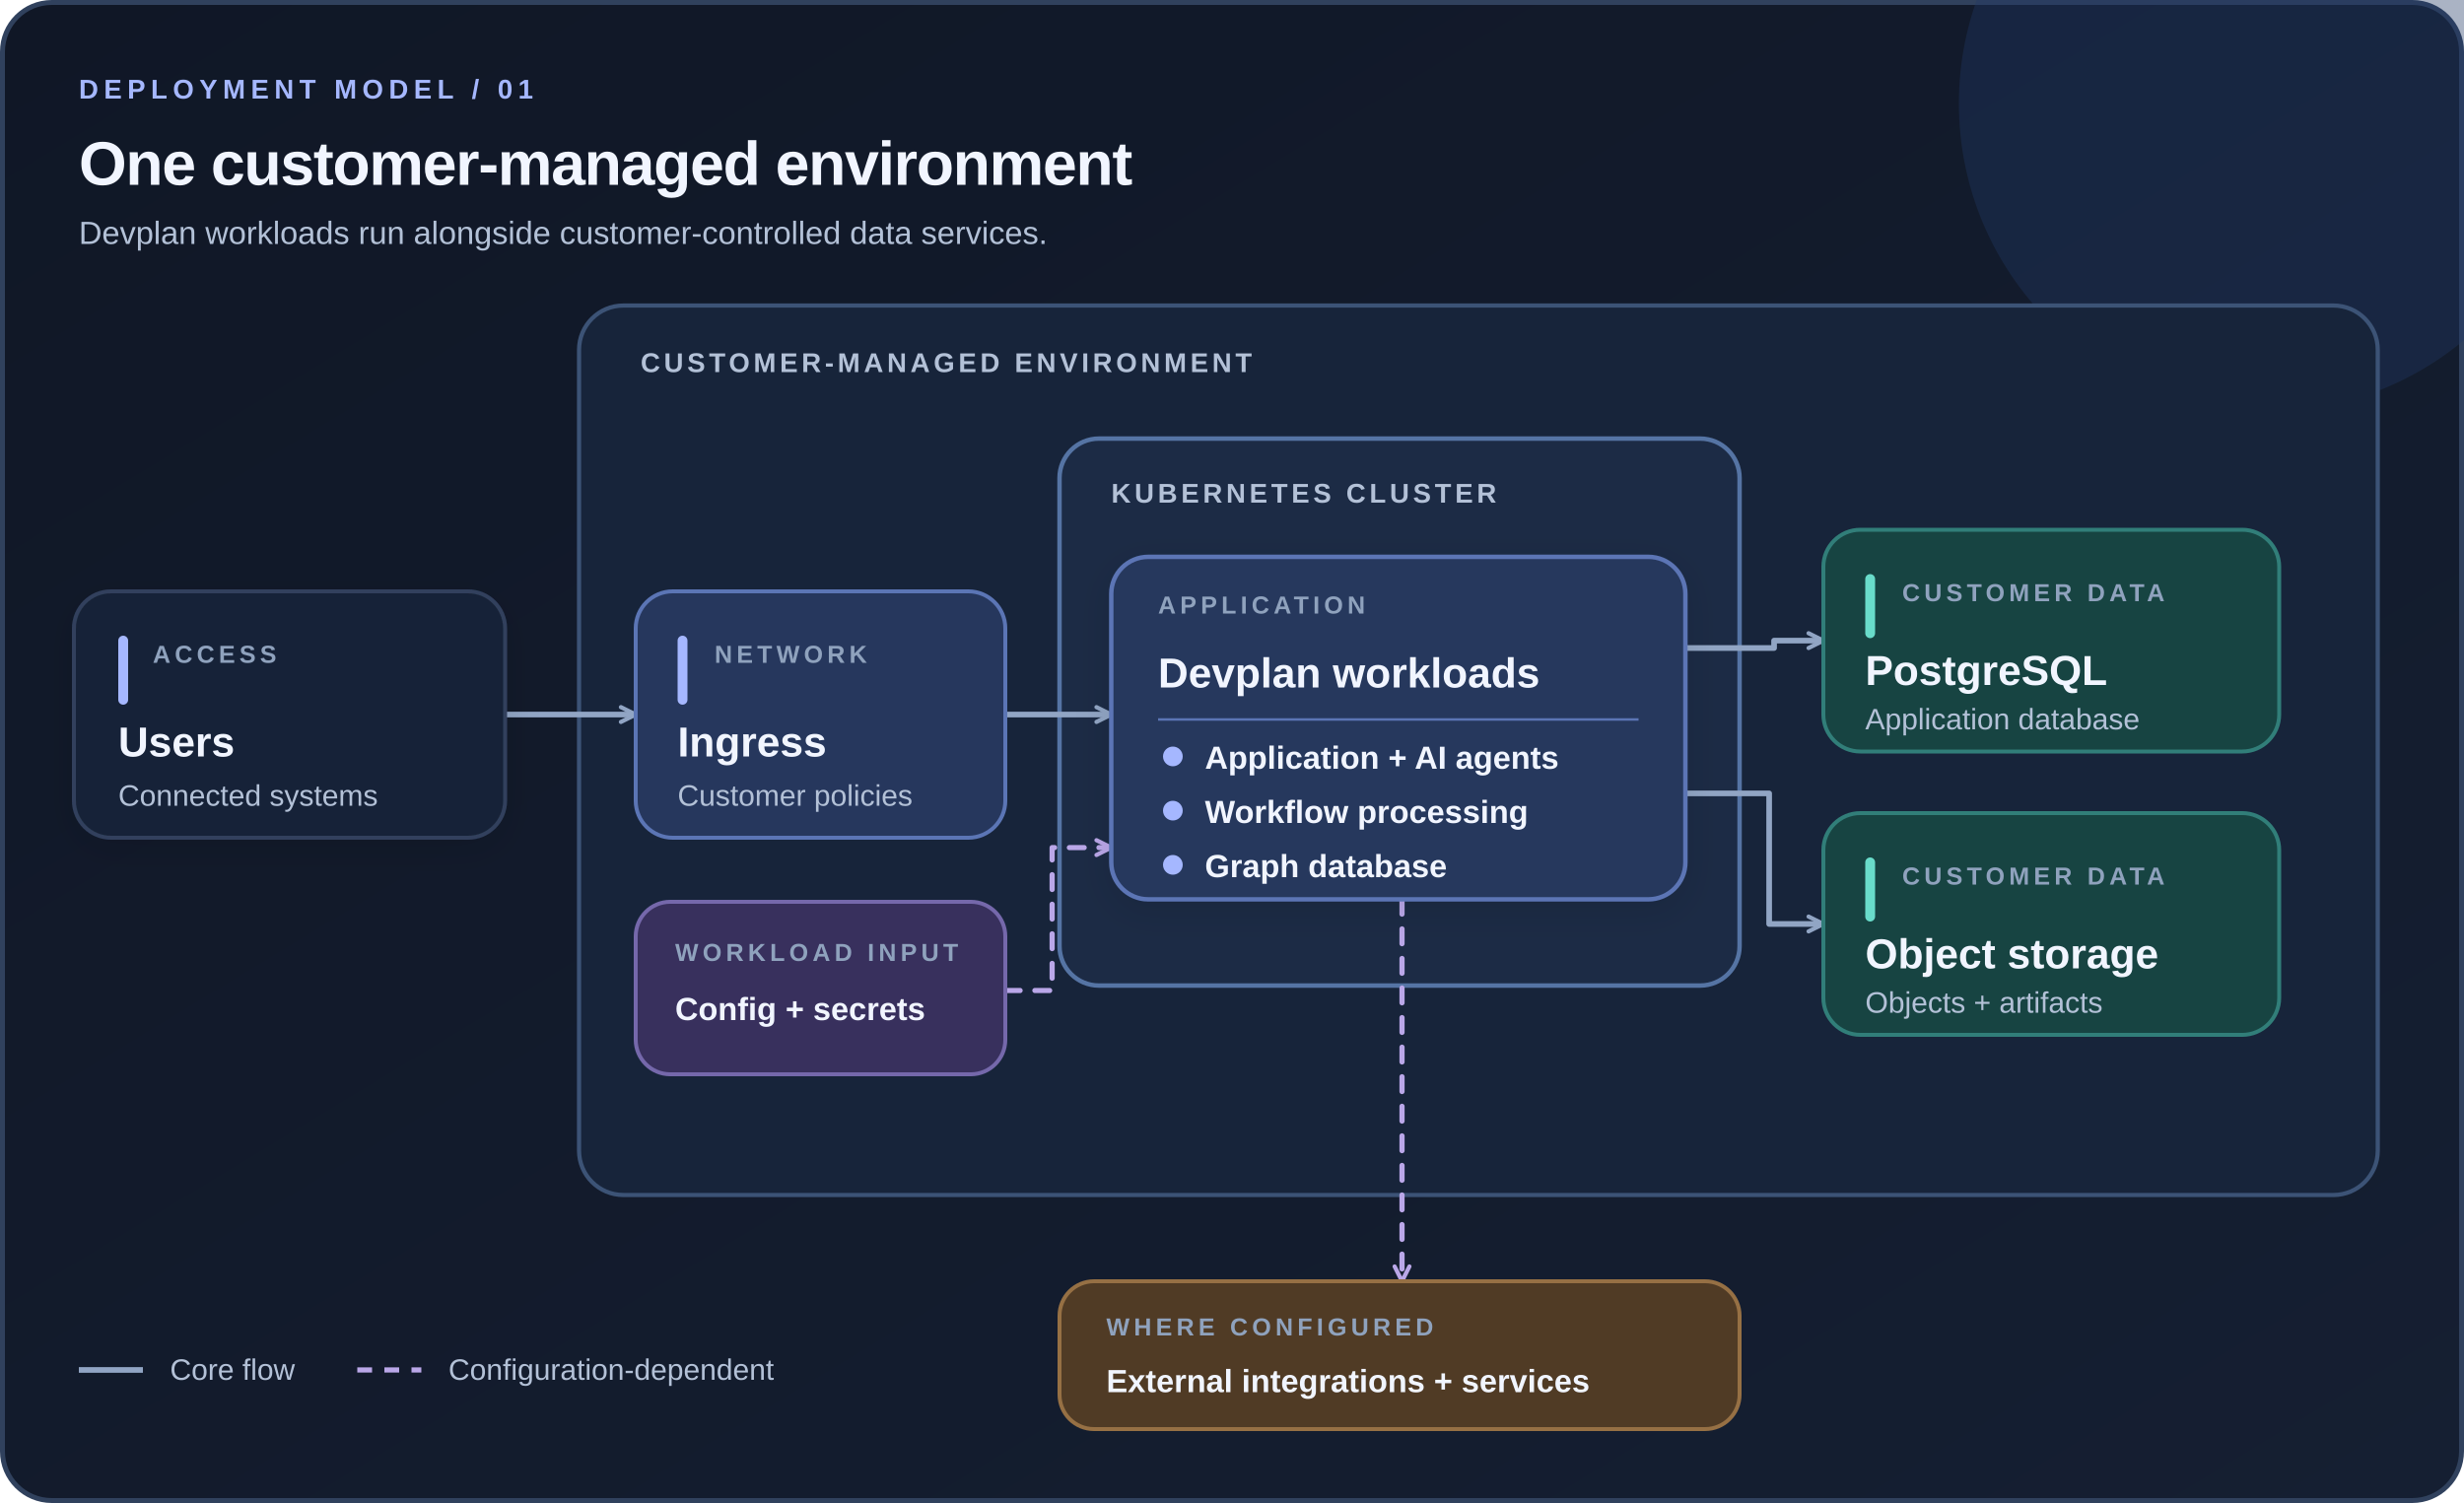
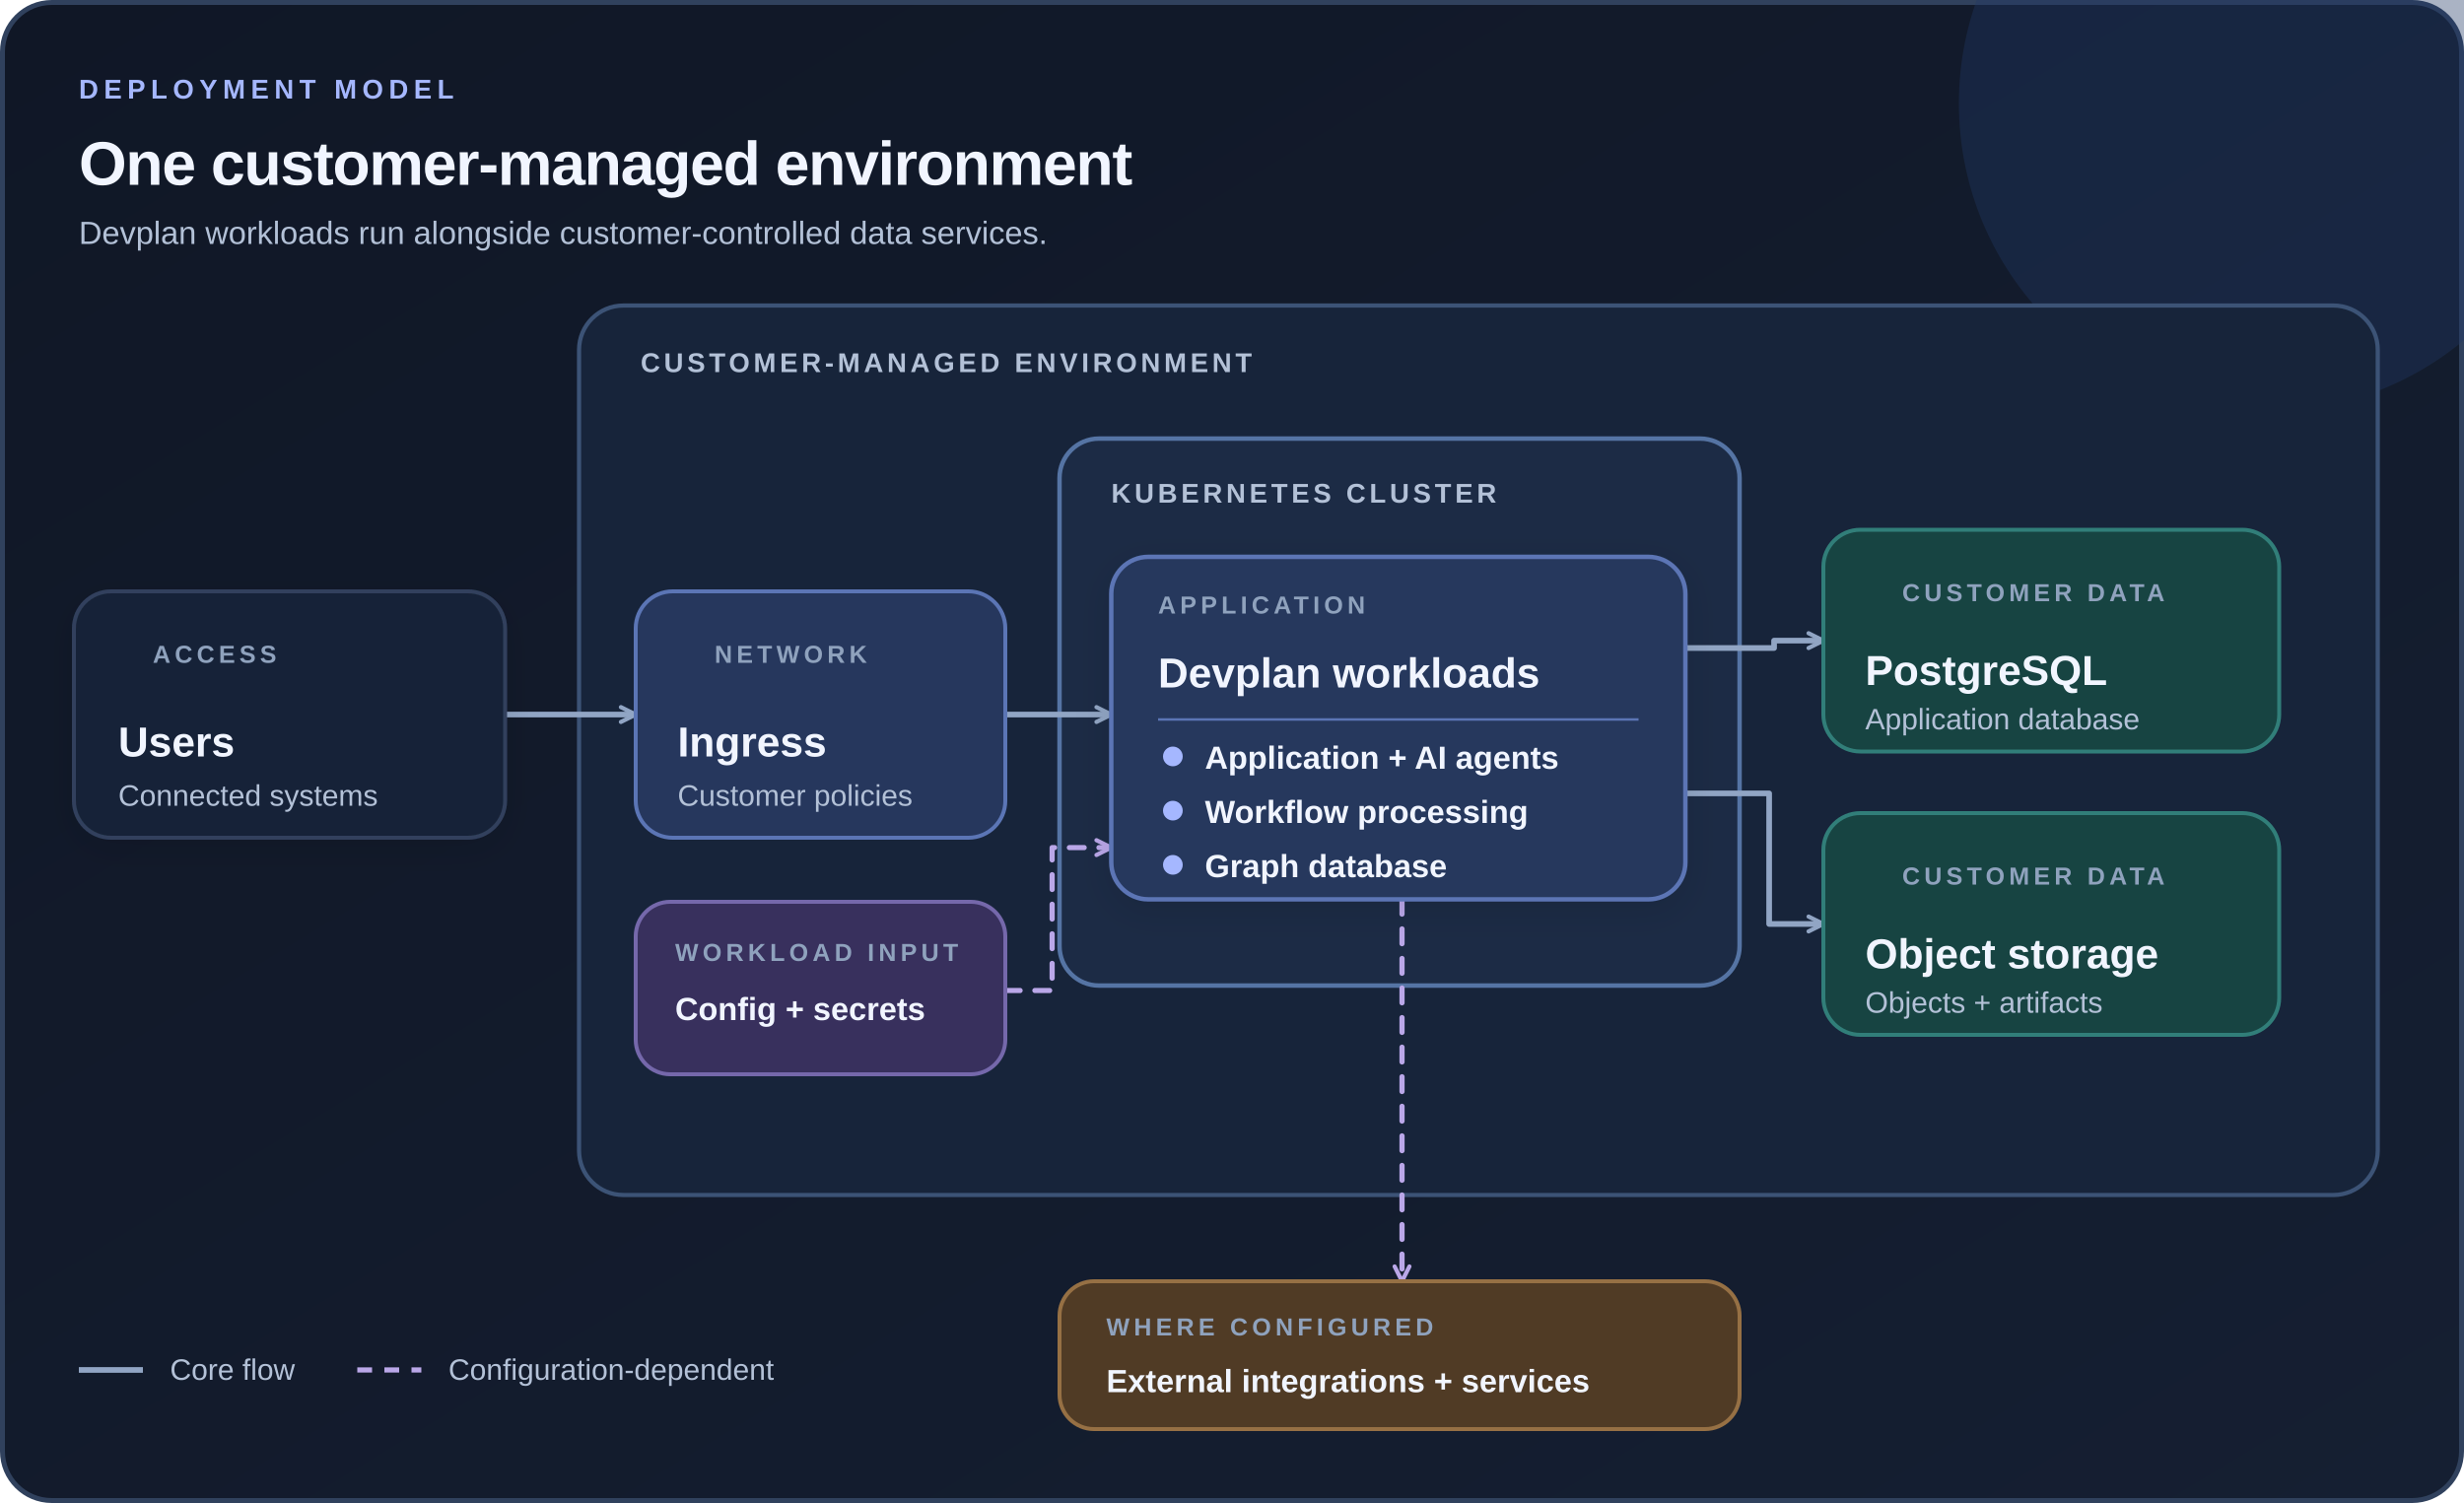
<svg xmlns="http://www.w3.org/2000/svg" width="1000" height="610" viewBox="0 0 1000 610" role="img" aria-labelledby="title description">
  <defs>
    <linearGradient id="canvas" x1="0" y1="0" x2="1" y2="1">
      <stop offset="0" stop-color="#101726" />
      <stop offset="1" stop-color="#151F32" />
    </linearGradient>
    <marker id="arrow" markerWidth="8" markerHeight="8" refX="7" refY="4" orient="auto" markerUnits="userSpaceOnUse">
      <path d="M1 1 L7 4 L1 7" fill="none" stroke="#91A5C4" stroke-width="1.7" stroke-linecap="round" stroke-linejoin="round" />
    </marker>
    <marker id="optional-arrow" markerWidth="8" markerHeight="8" refX="7" refY="4" orient="auto" markerUnits="userSpaceOnUse">
      <path d="M1 1 L7 4 L1 7" fill="none" stroke="#BAA7E8" stroke-width="1.7" stroke-linecap="round" stroke-linejoin="round" />
    </marker>
    <filter id="card-shadow" x="-15%" y="-20%" width="130%" height="150%">
      <feDropShadow dx="0" dy="4" stdDeviation="7" flood-color="#000000" flood-opacity="0.10" />
    </filter>
  </defs>
  <style>
    text { font-family: Arial, Helvetica, sans-serif; }
    .eyebrow { fill: #A5B7FF; font-size: 11px; font-weight: 700; letter-spacing: 2.2px; }
    .diagram-title { fill: #F1F5FF; font-size: 25px; font-weight: 700; letter-spacing: -.5px; }
    .subtitle { fill: #B3C1D7; font-size: 13px; }
    .zone-label { fill: #B3C1D7; font-size: 11px; font-weight: 700; letter-spacing: 1.5px; }
    .card-label { fill: #8FA2BD; font-size: 10px; font-weight: 700; letter-spacing: 1.7px; }
    .card-title { fill: #F1F5FF; font-size: 17px; font-weight: 700; }
    .card-copy { fill: #B3C1D7; font-size: 12px; }
    .chip-text { fill: #F1F5FF; font-size: 13px; font-weight: 600; }
    .flow { fill: none; stroke: #91A5C4; stroke-width: 2.3; stroke-linecap: round; stroke-linejoin: round; marker-end: url(#arrow); }
    .flow-optional { fill: none; stroke: #BAA7E8; stroke-width: 2.1; stroke-dasharray: 6 6; stroke-linecap: round; stroke-linejoin: round; marker-end: url(#optional-arrow); }
  </style>
  <rect x="1" y="1" width="998" height="608" rx="20" fill="url(#canvas)" stroke="#30415D" stroke-width="2" />
  <circle cx="920" cy="42" r="125" fill="#203863" opacity=".38" />
-   <text x="32" y="40" class="eyebrow">DEPLOYMENT MODEL  /  01</text>
+   <text x="32" y="40" class="eyebrow">DEPLOYMENT MODEL</text>
  <text x="32" y="75" class="diagram-title">One customer-managed environment</text>
  <text x="32" y="99" class="subtitle">Devplan workloads run alongside customer-controlled data services.</text>
  <rect x="235" y="124" width="730" height="361" rx="18" fill="#17243A" stroke="#3C5376" stroke-width="1.7" />
  <text x="260" y="151" class="zone-label">CUSTOMER-MANAGED ENVIRONMENT</text>
  <rect x="430" y="178" width="276" height="222" rx="16" fill="#1C2B45" stroke="#5574A4" stroke-width="1.8" />
  <text x="451" y="204" class="zone-label">KUBERNETES CLUSTER</text>
  <path d="M205 290 H258" class="flow" />
  <path d="M408 290 H451" class="flow" />
  <path d="M684 263 H720 V260 H740" class="flow" />
  <path d="M684 322 H718 V375 H740" class="flow" />
  <path d="M408 402 H427 V344 H451" class="flow-optional" />
  <path d="M569 365 V520" class="flow-optional" />
  <rect x="30" y="240" width="175" height="100" rx="15" fill="#192438" stroke="#30415D" stroke-width="1.6" filter="url(#card-shadow)" />
-   <rect x="48" y="258" width="4" height="28" rx="2" fill="#A5B7FF" />
  <text x="62" y="269" class="card-label">ACCESS</text>
  <text x="48" y="307" class="card-title">Users</text>
  <text x="48" y="327" class="card-copy">Connected systems</text>
  <rect x="258" y="240" width="150" height="100" rx="15" fill="#26375D" stroke="#5B75B5" stroke-width="1.6" />
-   <rect x="275" y="258" width="4" height="28" rx="2" fill="#A5B7FF" />
  <text x="290" y="269" class="card-label">NETWORK</text>
  <text x="275" y="307" class="card-title">Ingress</text>
  <text x="275" y="327" class="card-copy">Customer policies</text>
  <rect x="451" y="226" width="233" height="139" rx="15" fill="#26375D" stroke="#5B75B5" stroke-width="1.8" filter="url(#card-shadow)" />
  <text x="470" y="249" class="card-label">APPLICATION</text>
  <text x="470" y="279" class="card-title">Devplan workloads</text>
  <line x1="470" y1="292" x2="665" y2="292" stroke="#5B75B5" />
  <circle cx="476" cy="307" r="4" fill="#A5B7FF" />
  <text x="489" y="312" class="chip-text">Application + AI agents</text>
  <circle cx="476" cy="329" r="4" fill="#A5B7FF" />
  <text x="489" y="334" class="chip-text">Workflow processing</text>
  <circle cx="476" cy="351" r="4" fill="#A5B7FF" />
  <text x="489" y="356" class="chip-text">Graph database</text>
  <rect x="740" y="215" width="185" height="90" rx="15" fill="#174442" stroke="#317E79" stroke-width="1.6" />
-   <rect x="757" y="233" width="4" height="26" rx="2" fill="#69DCCA" />
  <text x="772" y="244" class="card-label">CUSTOMER DATA</text>
  <text x="757" y="278" class="card-title">PostgreSQL</text>
  <text x="757" y="296" class="card-copy">Application database</text>
  <rect x="740" y="330" width="185" height="90" rx="15" fill="#174442" stroke="#317E79" stroke-width="1.6" />
-   <rect x="757" y="348" width="4" height="26" rx="2" fill="#69DCCA" />
  <text x="772" y="359" class="card-label">CUSTOMER DATA</text>
  <text x="757" y="393" class="card-title">Object storage</text>
  <text x="757" y="411" class="card-copy">Objects + artifacts</text>
  <rect x="258" y="366" width="150" height="70" rx="14" fill="#38305D" stroke="#7568AB" stroke-width="1.6" />
  <text x="274" y="390" class="card-label">WORKLOAD INPUT</text>
  <text x="274" y="414" class="chip-text">Config + secrets</text>
  <rect x="430" y="520" width="276" height="60" rx="14" fill="#503B25" stroke="#967044" stroke-width="1.6" />
  <text x="449" y="542" class="card-label">WHERE CONFIGURED</text>
  <text x="449" y="565" class="chip-text">External integrations + services</text>
  <line x1="32" y1="556" x2="58" y2="556" stroke="#91A5C4" stroke-width="2.3" />
  <text x="69" y="560" class="card-copy">Core flow</text>
  <line x1="145" y1="556" x2="171" y2="556" stroke="#BAA7E8" stroke-width="2.1" stroke-dasharray="6 5" />
  <text x="182" y="560" class="card-copy">Configuration-dependent</text>
</svg>
